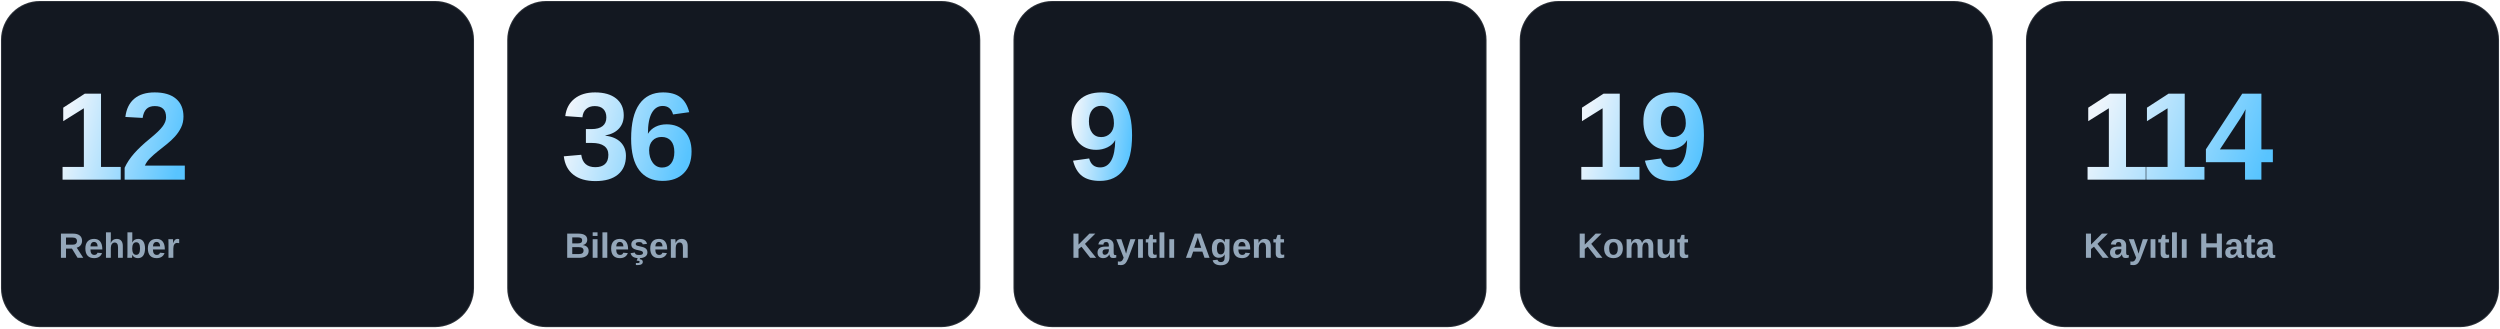
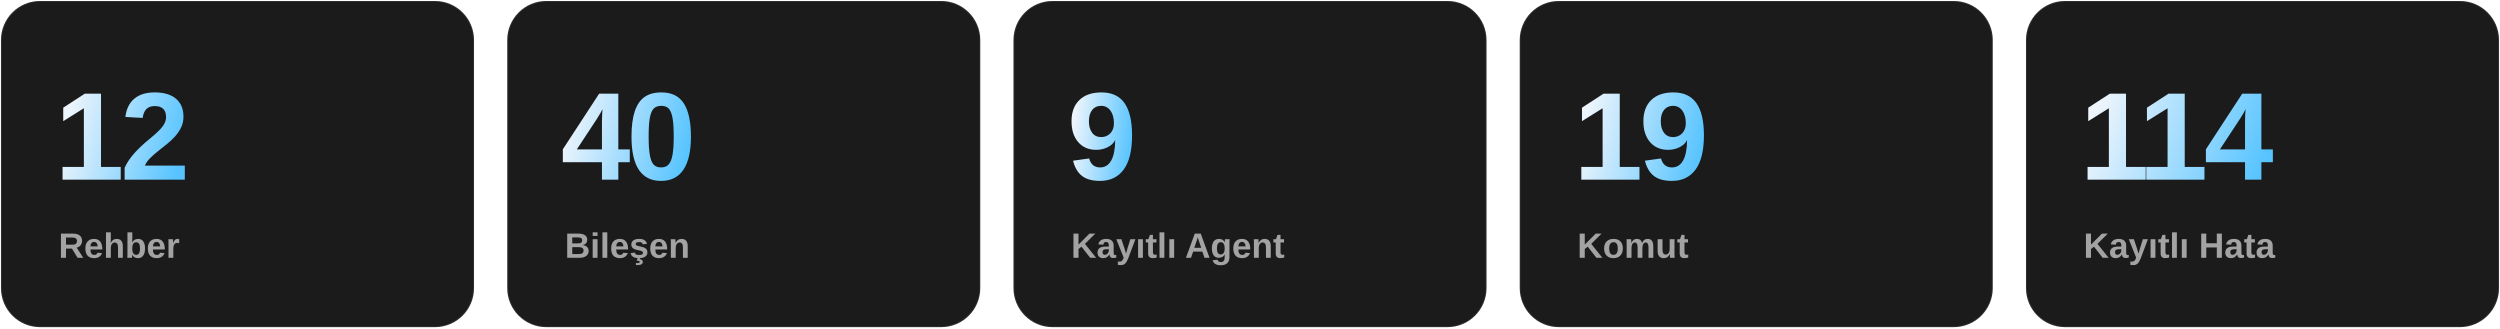
- <svg xmlns="http://www.w3.org/2000/svg" width="1280" height="168" viewBox="0 0 1280 168" role="img" aria-label="12 Rehber, 36 Bileşen, 9 Kayıtlı Agent, 19 Komut, 114 Kayıtlı Hata">
+ <svg xmlns="http://www.w3.org/2000/svg" width="1280" height="168" viewBox="0 0 1280 168" role="img" aria-label="12 Rehber, 40 Bileşen, 9 Kayıtlı Agent, 19 Komut, 114 Kayıtlı Hata">
  <defs>
    <linearGradient id="stat-ink" x1="0.008" y1="0.413" x2="0.992" y2="0.587">
      <stop offset="0%" stop-color="#eef5fc" />
      <stop offset="100%" stop-color="#58c4ff" />
    </linearGradient>
  </defs>
  <g transform="translate(0.0 0)">
-     <rect x="0.5" y="0.5" width="242.2" height="167" rx="20" fill="#070d16" />
-     <rect x="0.5" y="0.5" width="242.2" height="167" rx="20" fill="rgb(255,255,255)" fill-opacity="0.05" stroke="rgb(255,255,255)" stroke-opacity="0.11" />
+     <rect x="0.5" y="0.5" width="242.2" height="167" rx="20" fill="#121212" />
+     <rect x="0.5" y="0.5" width="242.2" height="167" rx="20" fill="rgb(255,255,255)" fill-opacity="0.04" stroke="rgb(255,255,255)" stroke-opacity="0.09" />
    <text x="28" y="92" font-family="-apple-system, BlinkMacSystemFont, 'Segoe UI', 'Helvetica Neue', Arial, sans-serif" font-size="64" font-weight="800" letter-spacing="-2" fill="url(#stat-ink)">12</text>
-     <text x="30" y="132" font-family="-apple-system, BlinkMacSystemFont, 'Segoe UI', 'Helvetica Neue', Arial, sans-serif" font-size="18" font-weight="600" fill="#94a7ba">Rehber</text>
+     <text x="30" y="132" font-family="-apple-system, BlinkMacSystemFont, 'Segoe UI', 'Helvetica Neue', Arial, sans-serif" font-size="18" font-weight="600" fill="#a3a3a3">Rehber</text>
  </g>
  <g transform="translate(259.2 0)">
-     <rect x="0.5" y="0.5" width="242.2" height="167" rx="20" fill="#070d16" />
-     <rect x="0.5" y="0.5" width="242.2" height="167" rx="20" fill="rgb(255,255,255)" fill-opacity="0.05" stroke="rgb(255,255,255)" stroke-opacity="0.11" />
-     <text x="28" y="92" font-family="-apple-system, BlinkMacSystemFont, 'Segoe UI', 'Helvetica Neue', Arial, sans-serif" font-size="64" font-weight="800" letter-spacing="-2" fill="url(#stat-ink)">36</text>
-     <text x="30" y="132" font-family="-apple-system, BlinkMacSystemFont, 'Segoe UI', 'Helvetica Neue', Arial, sans-serif" font-size="18" font-weight="600" fill="#94a7ba">Bileşen</text>
+     <rect x="0.5" y="0.5" width="242.2" height="167" rx="20" fill="#121212" />
+     <rect x="0.5" y="0.5" width="242.2" height="167" rx="20" fill="rgb(255,255,255)" fill-opacity="0.04" stroke="rgb(255,255,255)" stroke-opacity="0.09" />
+     <text x="28" y="92" font-family="-apple-system, BlinkMacSystemFont, 'Segoe UI', 'Helvetica Neue', Arial, sans-serif" font-size="64" font-weight="800" letter-spacing="-2" fill="url(#stat-ink)">40</text>
+     <text x="30" y="132" font-family="-apple-system, BlinkMacSystemFont, 'Segoe UI', 'Helvetica Neue', Arial, sans-serif" font-size="18" font-weight="600" fill="#a3a3a3">Bileşen</text>
  </g>
  <g transform="translate(518.4 0)">
-     <rect x="0.5" y="0.5" width="242.2" height="167" rx="20" fill="#070d16" />
-     <rect x="0.5" y="0.5" width="242.2" height="167" rx="20" fill="rgb(255,255,255)" fill-opacity="0.05" stroke="rgb(255,255,255)" stroke-opacity="0.11" />
+     <rect x="0.5" y="0.5" width="242.2" height="167" rx="20" fill="#121212" />
+     <rect x="0.5" y="0.5" width="242.2" height="167" rx="20" fill="rgb(255,255,255)" fill-opacity="0.04" stroke="rgb(255,255,255)" stroke-opacity="0.09" />
    <text x="28" y="92" font-family="-apple-system, BlinkMacSystemFont, 'Segoe UI', 'Helvetica Neue', Arial, sans-serif" font-size="64" font-weight="800" letter-spacing="-2" fill="url(#stat-ink)">9</text>
-     <text x="30" y="132" font-family="-apple-system, BlinkMacSystemFont, 'Segoe UI', 'Helvetica Neue', Arial, sans-serif" font-size="18" font-weight="600" fill="#94a7ba">Kayıtlı Agent</text>
+     <text x="30" y="132" font-family="-apple-system, BlinkMacSystemFont, 'Segoe UI', 'Helvetica Neue', Arial, sans-serif" font-size="18" font-weight="600" fill="#a3a3a3">Kayıtlı Agent</text>
  </g>
  <g transform="translate(777.6 0)">
-     <rect x="0.5" y="0.5" width="242.2" height="167" rx="20" fill="#070d16" />
-     <rect x="0.5" y="0.5" width="242.2" height="167" rx="20" fill="rgb(255,255,255)" fill-opacity="0.05" stroke="rgb(255,255,255)" stroke-opacity="0.11" />
+     <rect x="0.5" y="0.5" width="242.2" height="167" rx="20" fill="#121212" />
+     <rect x="0.5" y="0.5" width="242.2" height="167" rx="20" fill="rgb(255,255,255)" fill-opacity="0.04" stroke="rgb(255,255,255)" stroke-opacity="0.09" />
    <text x="28" y="92" font-family="-apple-system, BlinkMacSystemFont, 'Segoe UI', 'Helvetica Neue', Arial, sans-serif" font-size="64" font-weight="800" letter-spacing="-2" fill="url(#stat-ink)">19</text>
-     <text x="30" y="132" font-family="-apple-system, BlinkMacSystemFont, 'Segoe UI', 'Helvetica Neue', Arial, sans-serif" font-size="18" font-weight="600" fill="#94a7ba">Komut</text>
+     <text x="30" y="132" font-family="-apple-system, BlinkMacSystemFont, 'Segoe UI', 'Helvetica Neue', Arial, sans-serif" font-size="18" font-weight="600" fill="#a3a3a3">Komut</text>
  </g>
  <g transform="translate(1036.8 0)">
-     <rect x="0.5" y="0.5" width="242.2" height="167" rx="20" fill="#070d16" />
-     <rect x="0.5" y="0.5" width="242.2" height="167" rx="20" fill="rgb(255,255,255)" fill-opacity="0.05" stroke="rgb(255,255,255)" stroke-opacity="0.11" />
+     <rect x="0.5" y="0.5" width="242.2" height="167" rx="20" fill="#121212" />
+     <rect x="0.5" y="0.5" width="242.2" height="167" rx="20" fill="rgb(255,255,255)" fill-opacity="0.04" stroke="rgb(255,255,255)" stroke-opacity="0.09" />
    <text x="28" y="92" font-family="-apple-system, BlinkMacSystemFont, 'Segoe UI', 'Helvetica Neue', Arial, sans-serif" font-size="64" font-weight="800" letter-spacing="-2" fill="url(#stat-ink)">114</text>
-     <text x="30" y="132" font-family="-apple-system, BlinkMacSystemFont, 'Segoe UI', 'Helvetica Neue', Arial, sans-serif" font-size="18" font-weight="600" fill="#94a7ba">Kayıtlı Hata</text>
+     <text x="30" y="132" font-family="-apple-system, BlinkMacSystemFont, 'Segoe UI', 'Helvetica Neue', Arial, sans-serif" font-size="18" font-weight="600" fill="#a3a3a3">Kayıtlı Hata</text>
  </g>
</svg>
